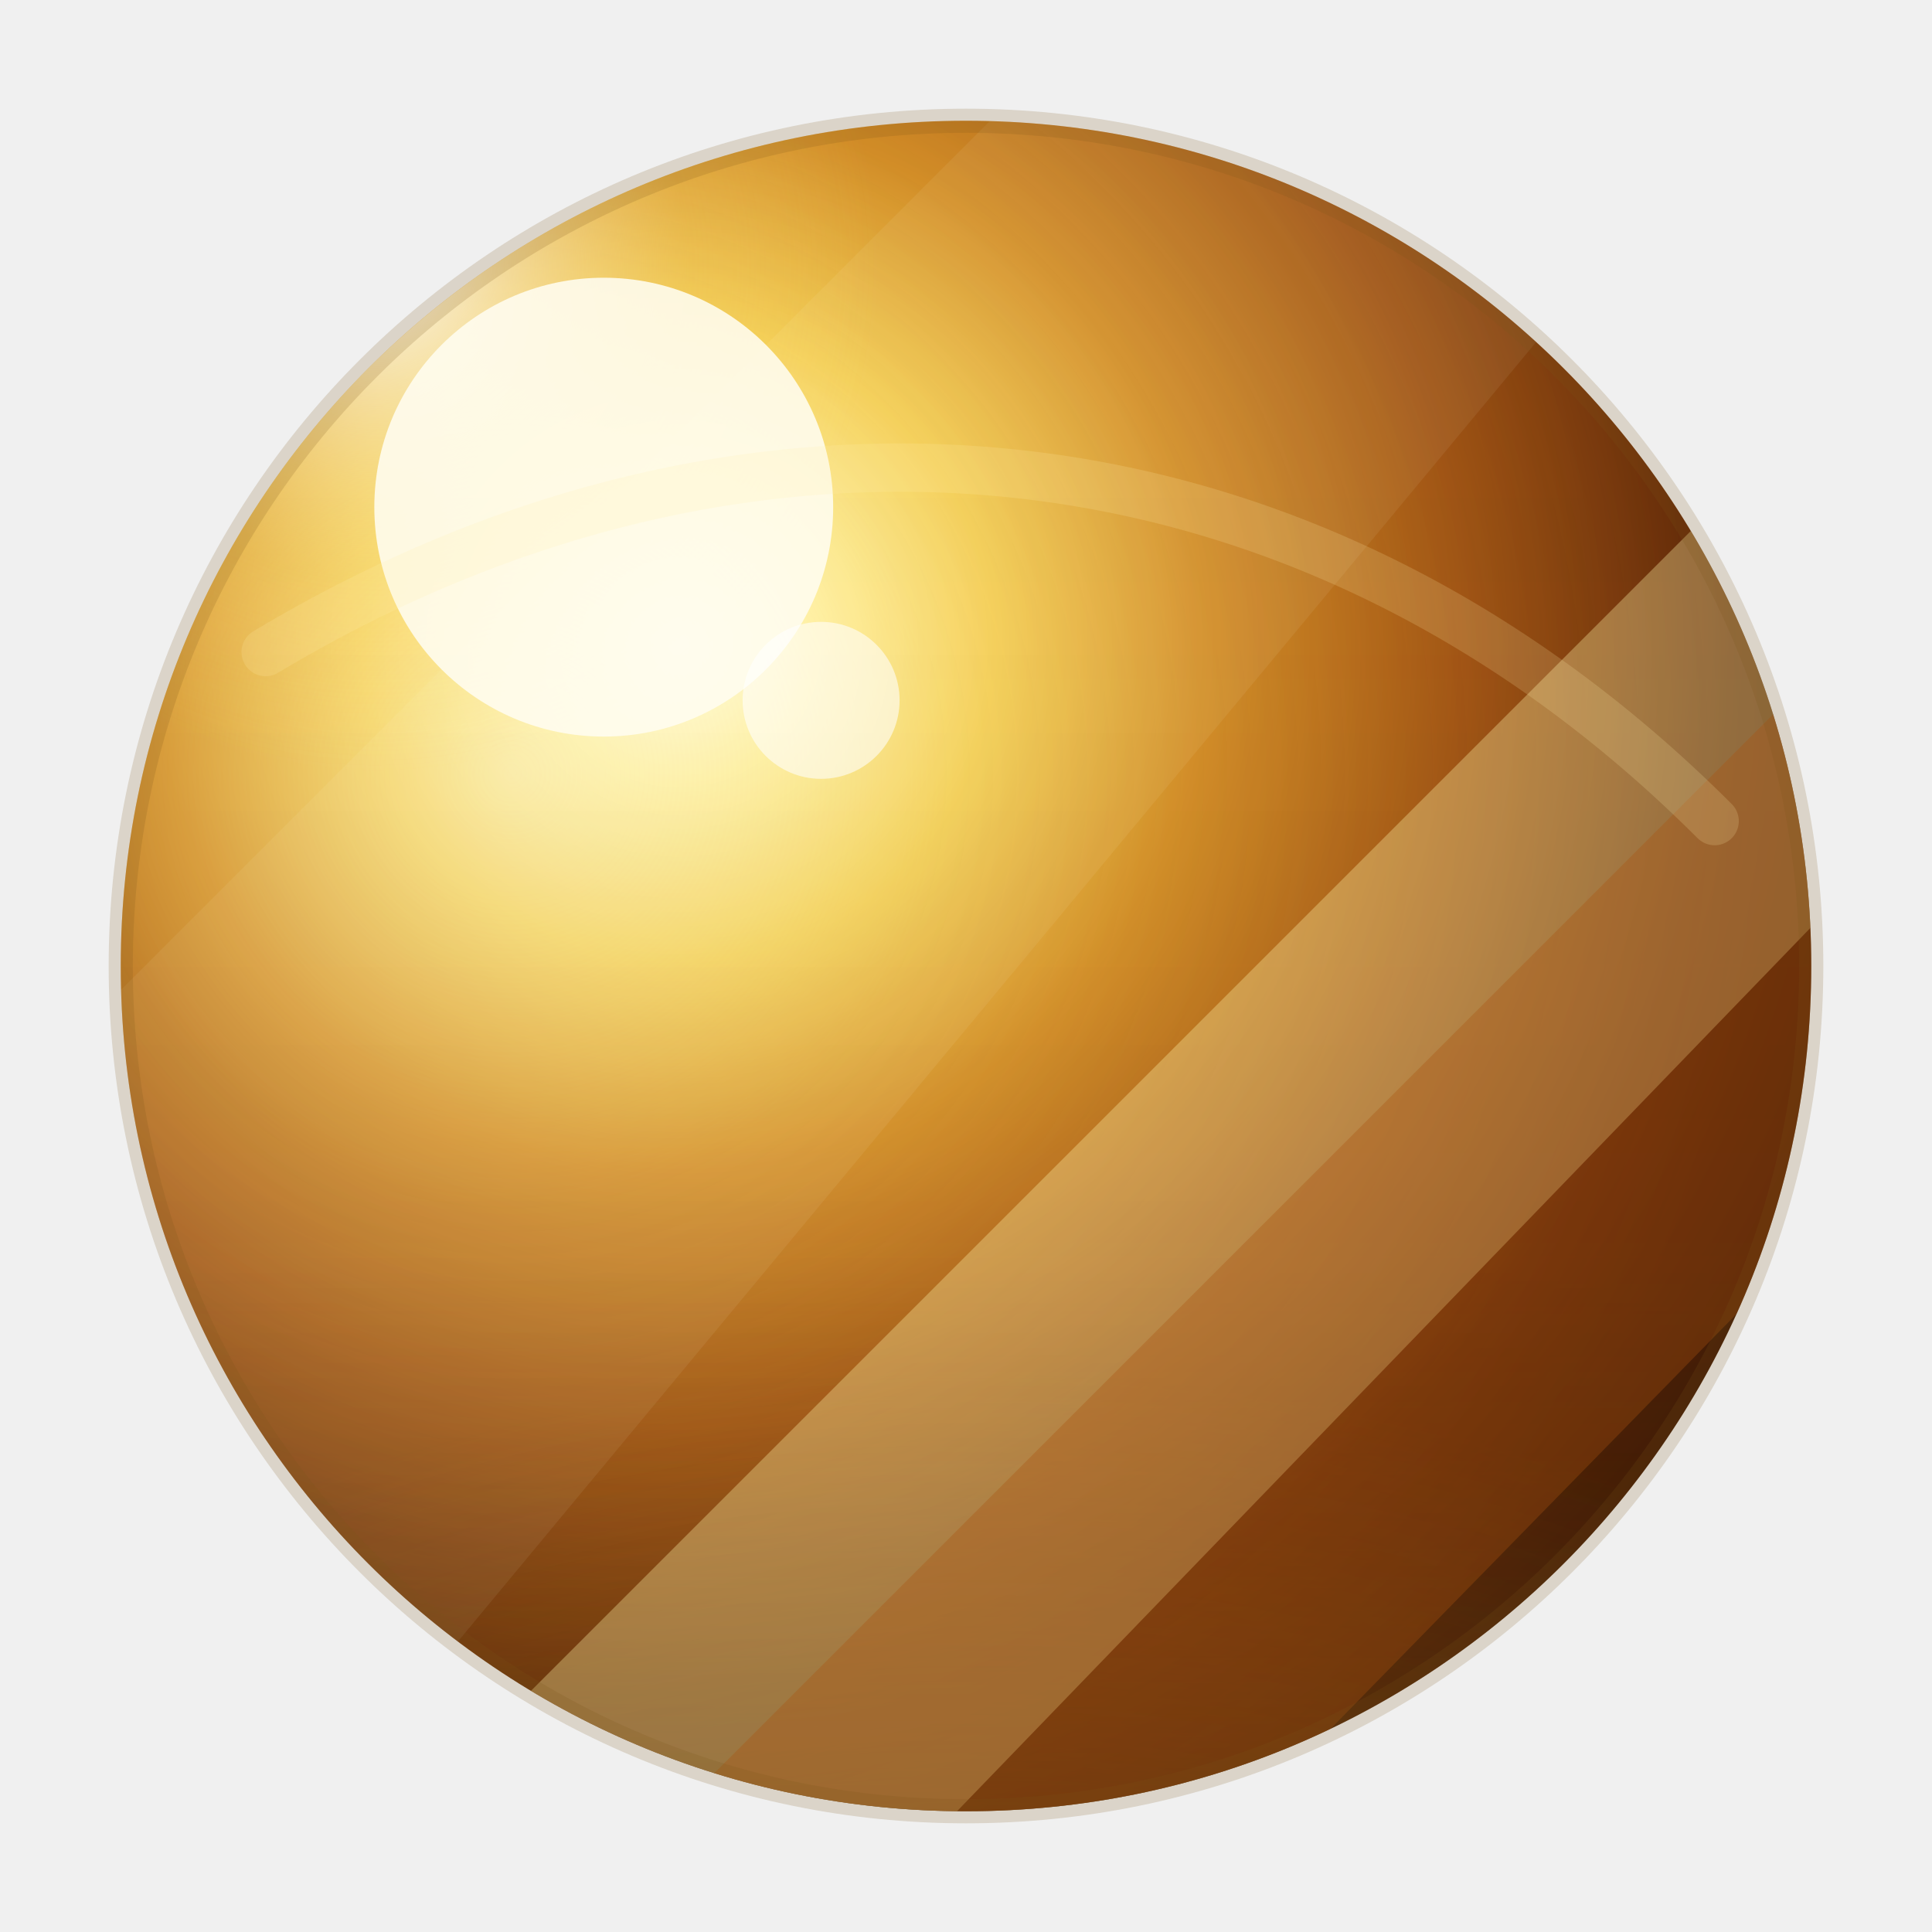
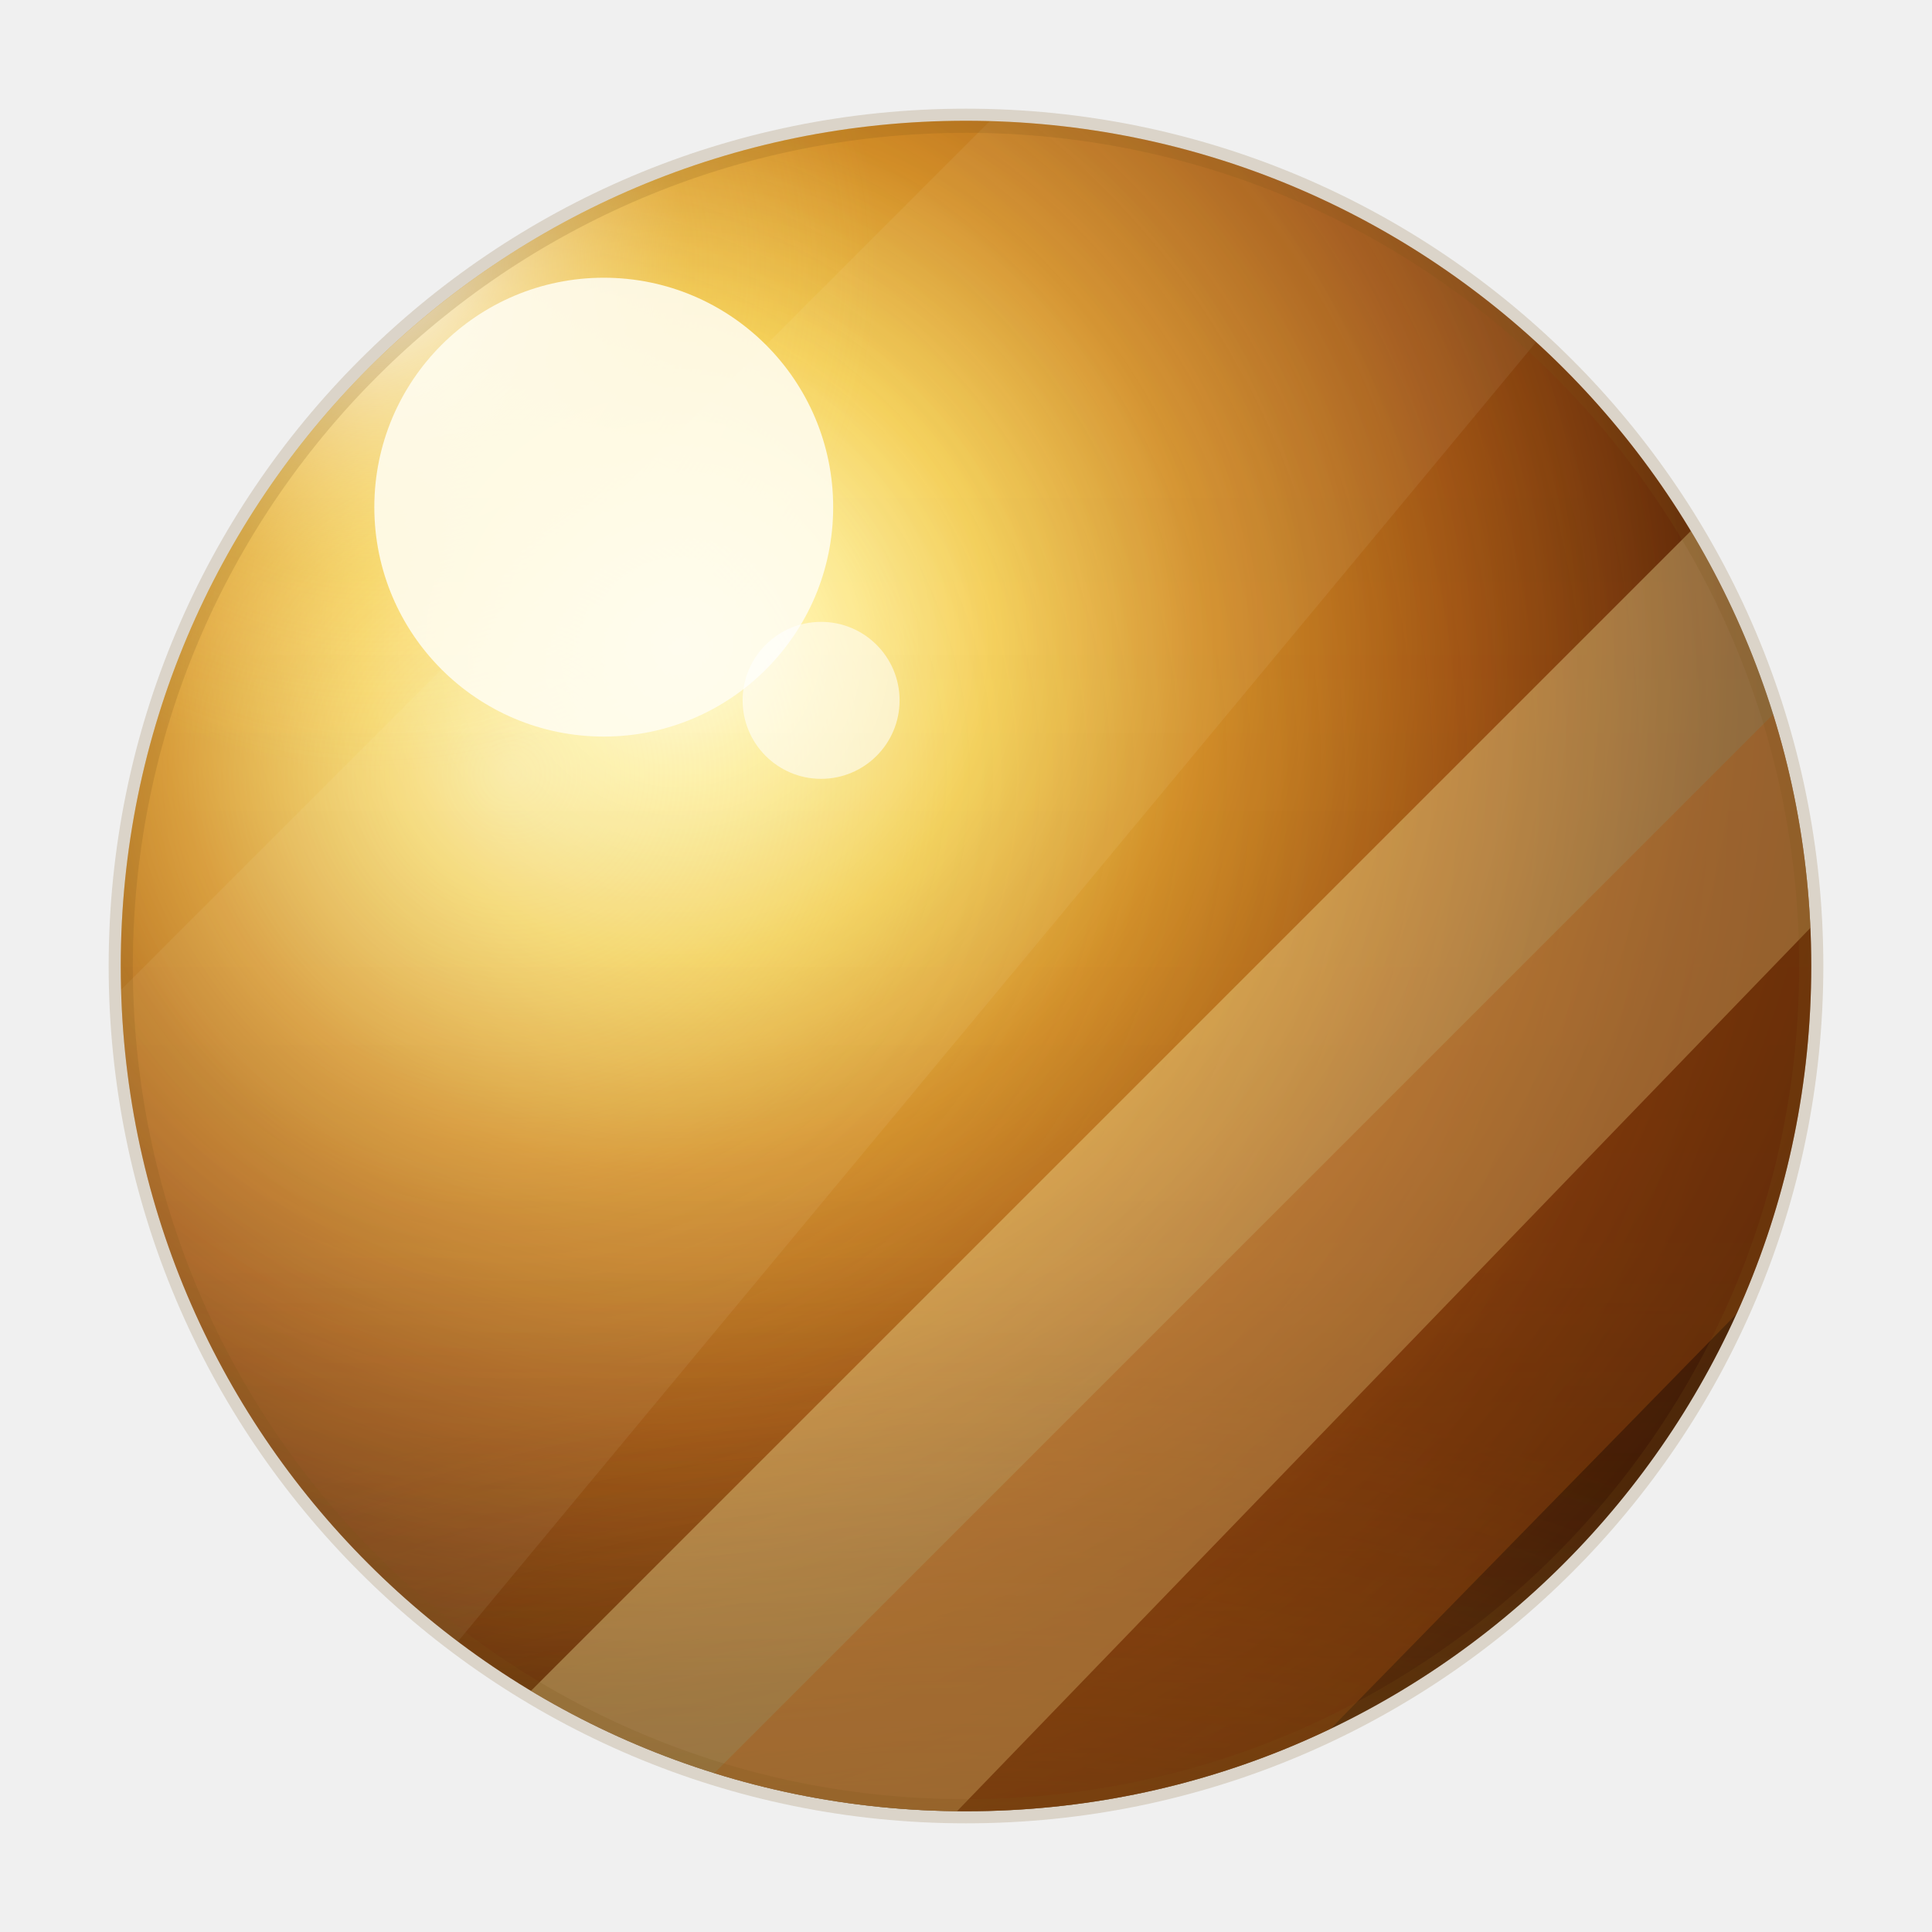
<svg xmlns="http://www.w3.org/2000/svg" viewBox="0 0 160 160">
  <defs>
    <radialGradient id="base" cx="33%" cy="31%" r="89%">
      <stop offset="0" stop-color="#fffef4" />
      <stop offset="0.09" stop-color="#fff1a1" />
      <stop offset="0.21" stop-color="#f2ca4b" />
      <stop offset="0.35" stop-color="#cf8721" />
      <stop offset="0.52" stop-color="#9d5012" />
      <stop offset="0.7" stop-color="#5b2507" />
      <stop offset="1" stop-color="#1f0d03" />
    </radialGradient>
    <radialGradient id="leftGlow" cx="24%" cy="39%" r="72%">
      <stop offset="0" stop-color="#fff9d5" stop-opacity="0.5" />
      <stop offset=".34" stop-color="#ffe98e" stop-opacity="0.16" />
      <stop offset=".72" stop-color="#dba33b" stop-opacity=".08" />
      <stop offset="1" stop-color="#dba33b" stop-opacity="0" />
    </radialGradient>
    <radialGradient id="flare" cx="31%" cy="30%" r="42%">
      <stop offset="0" stop-color="#ffffff" stop-opacity=".95" />
      <stop offset=".24" stop-color="#fffce7" stop-opacity=".56" />
      <stop offset=".62" stop-color="#ffe88d" stop-opacity=".16" />
      <stop offset="1" stop-color="#ffe88d" stop-opacity="0" />
    </radialGradient>
    <linearGradient id="bottomShade" x1="80" y1="38" x2="80" y2="170" gradientUnits="userSpaceOnUse">
      <stop offset="0" stop-color="#4b260a" stop-opacity="0" />
      <stop offset=".5" stop-color="#70400f" stop-opacity=".04" />
      <stop offset=".74" stop-color="#74410f" stop-opacity=".24" />
      <stop offset="1" stop-color="#281307" stop-opacity=".72" />
    </linearGradient>
    <radialGradient id="bottomBrown" cx="50%" cy="104%" r="76%">
      <stop offset="0" stop-color="#281307" stop-opacity="0.94" />
      <stop offset=".34" stop-color="#70400f" stop-opacity="0.6" />
      <stop offset=".66" stop-color="#a66b1e" stop-opacity="0.2" />
      <stop offset="1" stop-color="#a66b1e" stop-opacity="0" />
    </radialGradient>
    <clipPath id="clip">
      <circle cx="80" cy="80" r="70" />
    </clipPath>
  </defs>
  <circle cx="80" cy="80" r="70" fill="url(#base)" />
  <g clip-path="url(#clip)">
    <circle cx="80" cy="80" r="72" fill="url(#leftGlow)" />
    <ellipse cx="80" cy="139" rx="82" ry="58" fill="url(#bottomBrown)" />
    <circle cx="80" cy="80" r="72" fill="url(#bottomShade)" opacity="0.7" />
    <path d="M88 172 172 88v84z" fill="#2f1004" opacity="0.36" />
    <path d="M12 172 172 12v42L58 172z" fill="#fff2a8" opacity="0.34" />
    <path d="M34 172 172 34v46L82 172z" fill="#a9520e" opacity="0.34" />
    <path d="M-16 108 108 -16h56L8 172H-16z" fill="#fffbe2" opacity="0.07" />
    <circle cx="50" cy="42" r="50" fill="url(#flare)" />
    <circle cx="50" cy="42" r="19" fill="#fffdf0" opacity=".88" />
    <circle cx="68" cy="58" r="6.5" fill="#ffffff" opacity=".58" />
-     <path d="M22 54c40-24 86-20 120 14" fill="none" stroke="#fff0ad" stroke-opacity="0.18" stroke-width="4" stroke-linecap="round" />
  </g>
  <circle cx="80" cy="80" r="70" fill="none" stroke="#7b5318" stroke-opacity=".18" stroke-width="2" />
</svg>
